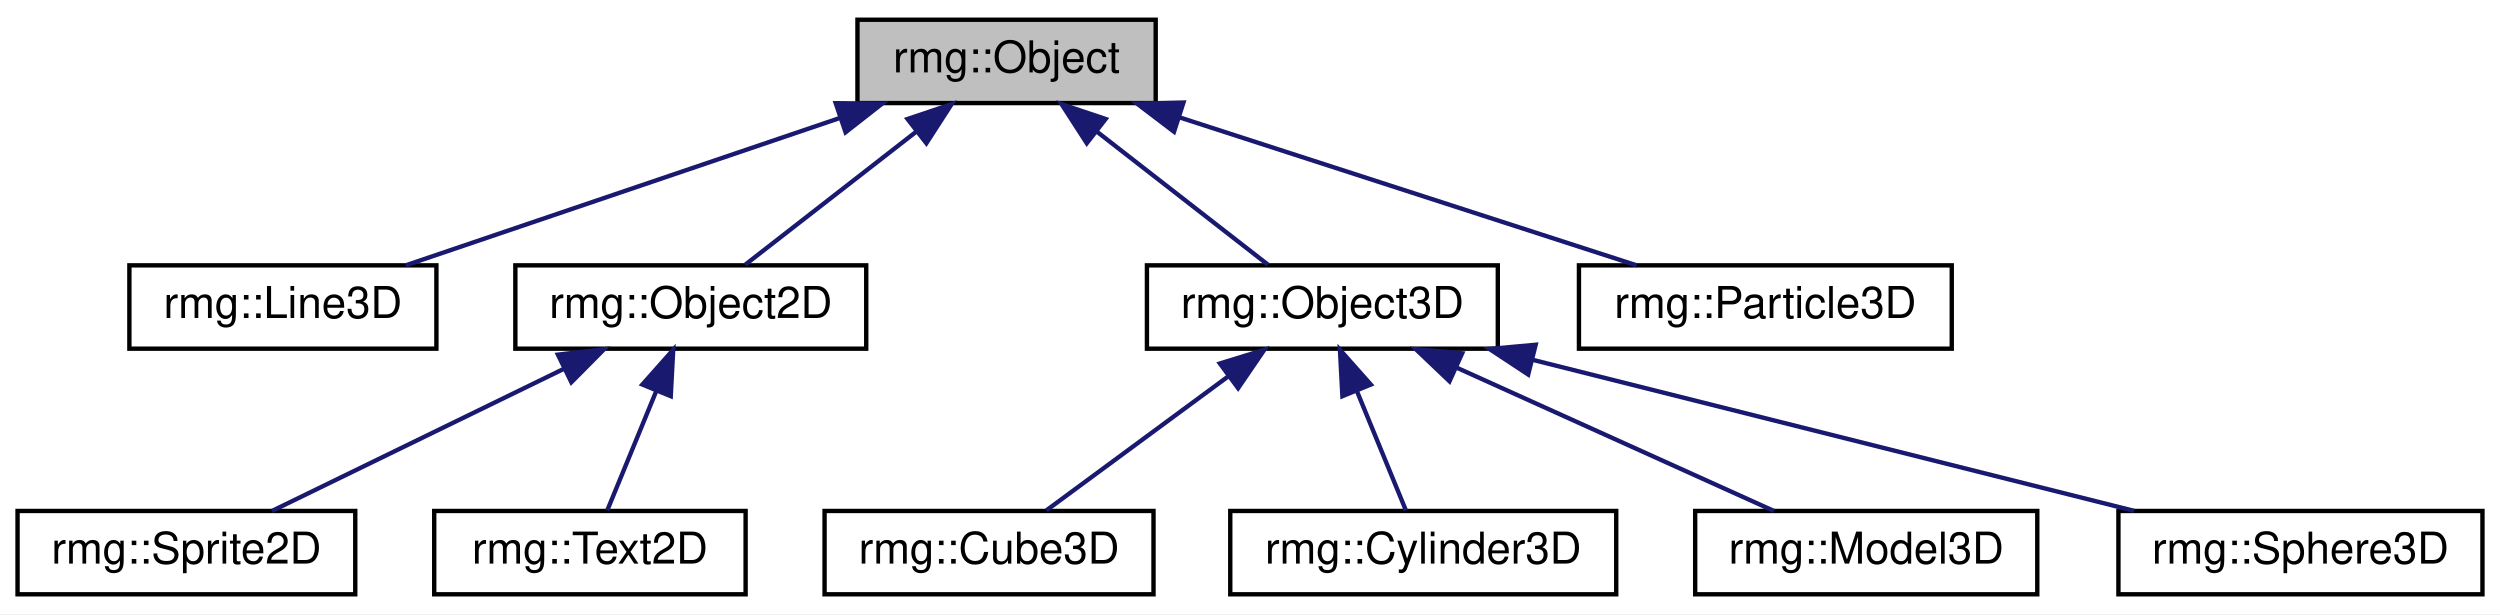
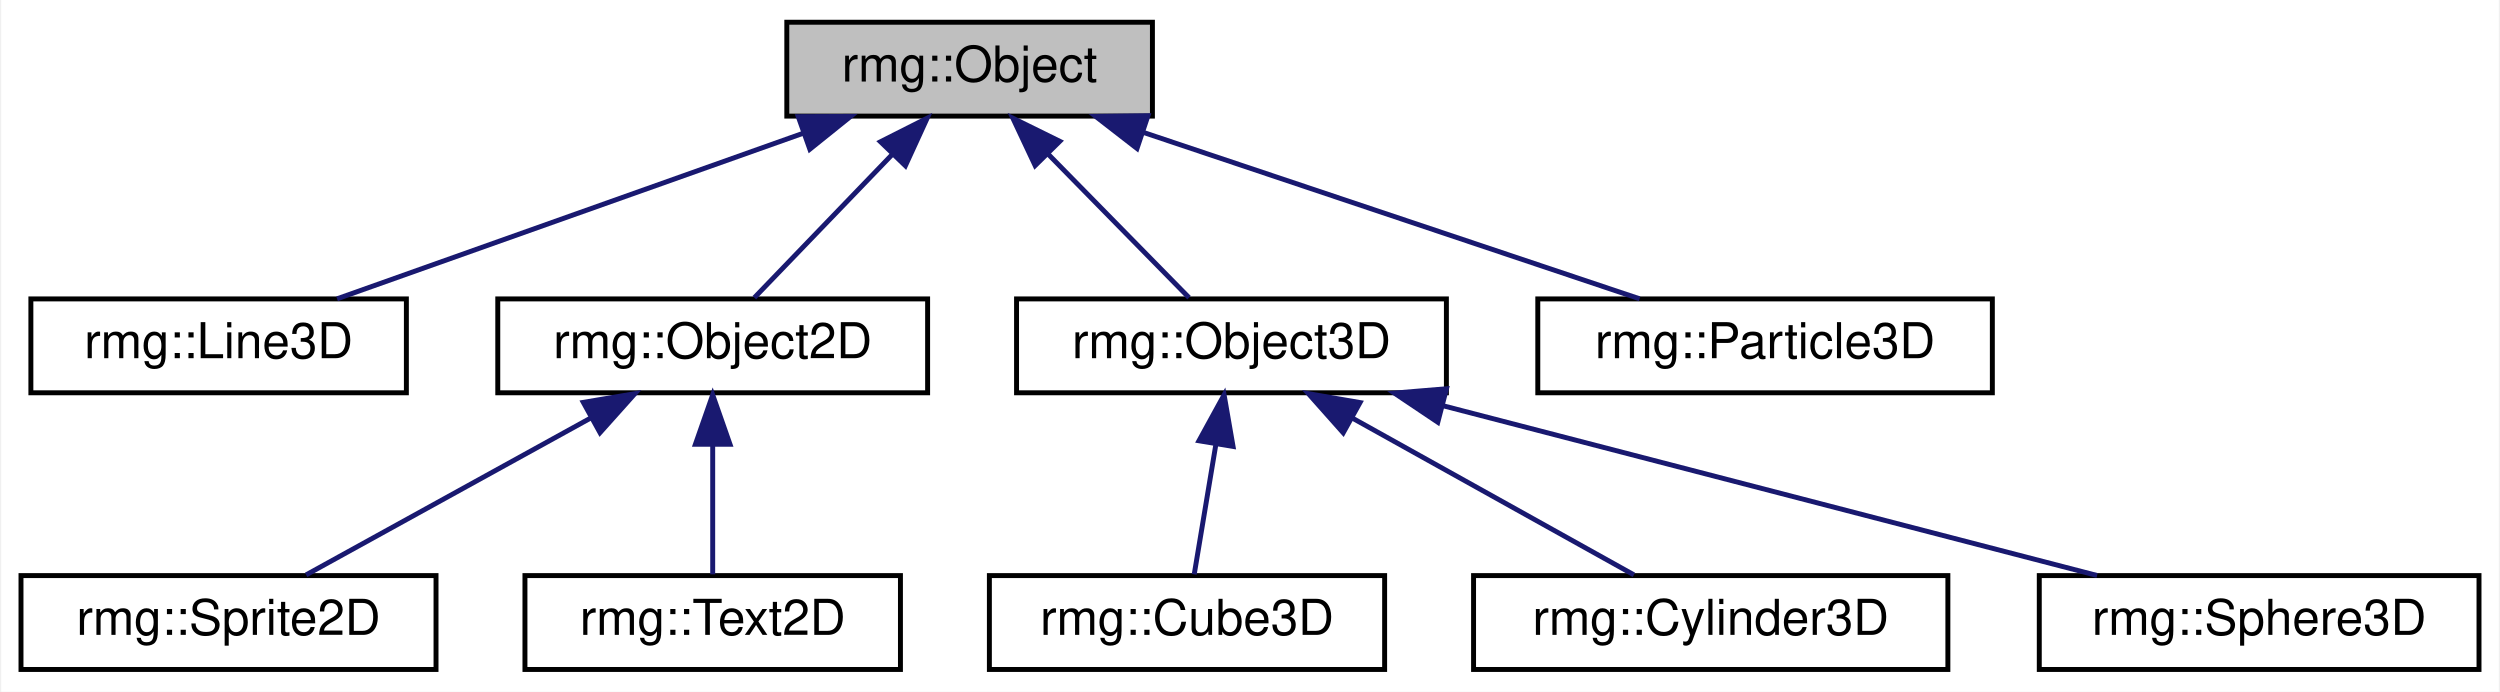
- <svg xmlns="http://www.w3.org/2000/svg" xmlns:xlink="http://www.w3.org/1999/xlink" width="570pt" height="140pt" viewBox="0.00 0.00 570.00 140.00">
+ <svg xmlns="http://www.w3.org/2000/svg" xmlns:xlink="http://www.w3.org/1999/xlink" width="506pt" height="140pt" viewBox="0.00 0.00 505.50 140.00">
  <g id="graph0" class="graph" transform="scale(1 1) rotate(0) translate(4 136)">
-     <polygon fill="#ffffff" stroke="transparent" points="-4,4 -4,-136 566,-136 566,4 -4,4" />
+     <polygon fill="white" stroke="transparent" points="-4,4 -4,-136 501.5,-136 501.5,4 -4,4" />
    <g id="node1" class="node">
-       <polygon fill="#bfbfbf" stroke="#000000" points="191.5,-112.5 191.5,-131.5 259.5,-131.5 259.5,-112.5 191.5,-112.5" />
-       <text text-anchor="middle" x="225.5" y="-119.5" font-family="Helvetica,sans-Serif" font-size="10.00" fill="#000000">rmg::Object</text>
+       <g id="a_node1">
+         <a xlink:title="A foundation of all RMG graphical object data structures.">
+           <polygon fill="#bfbfbf" stroke="black" points="155,-112.5 155,-131.5 229,-131.5 229,-112.5 155,-112.5" />
+           <text text-anchor="middle" x="192" y="-119.5" font-family="Helvetica,sans-Serif" font-size="10.00">rmg::Object</text>
+         </a>
+       </g>
    </g>
    <g id="node2" class="node">
      <g id="a_node2">
-         <a xlink:href="classrmg_1_1Line3D.html" target="_top" xlink:title="Draws a line in 3D space. ">
-           <polygon fill="#ffffff" stroke="#000000" points="25.5,-56.5 25.5,-75.5 95.5,-75.5 95.5,-56.5 25.5,-56.5" />
-           <text text-anchor="middle" x="60.5" y="-63.5" font-family="Helvetica,sans-Serif" font-size="10.00" fill="#000000">rmg::Line3D</text>
+         <a xlink:href="classrmg_1_1Line3D.html" target="_top" xlink:title="Draws a line in 3D space.">
+           <polygon fill="white" stroke="black" points="2,-56.5 2,-75.5 78,-75.5 78,-56.5 2,-56.5" />
+           <text text-anchor="middle" x="40" y="-63.5" font-family="Helvetica,sans-Serif" font-size="10.00">rmg::Line3D</text>
        </a>
      </g>
    </g>
    <g id="edge1" class="edge">
-       <path fill="none" stroke="#191970" d="M187.364,-109.057C157.167,-98.808 115.684,-84.729 88.494,-75.501" />
-       <polygon fill="#191970" stroke="#191970" points="186.541,-112.474 197.136,-112.373 188.791,-105.845 186.541,-112.474" />
+       <path fill="none" stroke="midnightblue" d="M158.33,-109.04C129.73,-98.88 89.39,-84.55 63.97,-75.52" />
+       <polygon fill="midnightblue" stroke="midnightblue" points="157.32,-112.39 167.92,-112.44 159.66,-105.8 157.32,-112.39" />
    </g>
    <g id="node3" class="node">
      <g id="a_node3">
-         <a xlink:href="classrmg_1_1Object2D.html" target="_top" xlink:title="2D graphics displayed on top of the 3D graphics context ">
-           <polygon fill="#ffffff" stroke="#000000" points="113.5,-56.5 113.5,-75.5 193.5,-75.5 193.5,-56.5 113.5,-56.5" />
-           <text text-anchor="middle" x="153.5" y="-63.5" font-family="Helvetica,sans-Serif" font-size="10.00" fill="#000000">rmg::Object2D</text>
+         <a xlink:href="classrmg_1_1Object2D.html" target="_top" xlink:title="2D graphics displayed on top of the 3D graphics context">
+           <polygon fill="white" stroke="black" points="96.5,-56.5 96.5,-75.5 183.5,-75.5 183.5,-56.5 96.5,-56.5" />
+           <text text-anchor="middle" x="140" y="-63.5" font-family="Helvetica,sans-Serif" font-size="10.00">rmg::Object2D</text>
        </a>
      </g>
    </g>
    <g id="edge2" class="edge">
-       <path fill="none" stroke="#191970" d="M204.836,-105.928C192.251,-96.14 176.591,-83.96 165.898,-75.643" />
-       <polygon fill="#191970" stroke="#191970" points="202.916,-108.869 212.959,-112.246 207.214,-103.343 202.916,-108.869" />
+       <path fill="none" stroke="midnightblue" d="M176.32,-104.72C167.16,-95.2 155.95,-83.56 148.43,-75.75" />
+       <polygon fill="midnightblue" stroke="midnightblue" points="173.96,-107.31 183.41,-112.08 179,-102.45 173.96,-107.31" />
    </g>
    <g id="node6" class="node">
      <g id="a_node6">
-         <a xlink:href="classrmg_1_1Object3D.html" target="_top" xlink:title="3D object whose model and appearance can be controlled quickly ">
-           <polygon fill="#ffffff" stroke="#000000" points="257.5,-56.5 257.5,-75.5 337.5,-75.5 337.5,-56.5 257.5,-56.5" />
-           <text text-anchor="middle" x="297.5" y="-63.5" font-family="Helvetica,sans-Serif" font-size="10.00" fill="#000000">rmg::Object3D</text>
+         <a xlink:href="classrmg_1_1Object3D.html" target="_top" xlink:title="3D object whose model and appearance can be controlled quickly">
+           <polygon fill="white" stroke="black" points="201.5,-56.5 201.5,-75.5 288.5,-75.5 288.5,-56.5 201.5,-56.5" />
+           <text text-anchor="middle" x="245" y="-63.5" font-family="Helvetica,sans-Serif" font-size="10.00">rmg::Object3D</text>
        </a>
      </g>
    </g>
    <g id="edge5" class="edge">
-       <path fill="none" stroke="#191970" d="M246.164,-105.928C258.749,-96.14 274.409,-83.96 285.102,-75.643" />
-       <polygon fill="#191970" stroke="#191970" points="243.786,-103.343 238.041,-112.246 248.084,-108.869 243.786,-103.343" />
+       <path fill="none" stroke="midnightblue" d="M207.98,-104.72C217.32,-95.2 228.75,-83.56 236.41,-75.75" />
+       <polygon fill="midnightblue" stroke="midnightblue" points="205.26,-102.49 200.75,-112.08 210.25,-107.4 205.26,-102.49" />
    </g>
-     <g id="node11" class="node">
-       <g id="a_node11">
-         <a xlink:href="classrmg_1_1Particle3D.html" target="_top" xlink:title="2D graphics displayed in terms of 3D space ">
-           <polygon fill="#ffffff" stroke="#000000" points="356,-56.5 356,-75.5 441,-75.5 441,-56.5 356,-56.5" />
-           <text text-anchor="middle" x="398.5" y="-63.5" font-family="Helvetica,sans-Serif" font-size="10.00" fill="#000000">rmg::Particle3D</text>
+     <g id="node10" class="node">
+       <g id="a_node10">
+         <a xlink:href="classrmg_1_1Particle3D.html" target="_top" xlink:title="2D graphics displayed in terms of 3D space">
+           <polygon fill="white" stroke="black" points="307,-56.5 307,-75.5 399,-75.5 399,-56.5 307,-56.5" />
+           <text text-anchor="middle" x="353" y="-63.5" font-family="Helvetica,sans-Serif" font-size="10.00">rmg::Particle3D</text>
        </a>
      </g>
    </g>
-     <g id="edge10" class="edge">
-       <path fill="none" stroke="#191970" d="M265.072,-109.191C296.767,-98.931 340.517,-84.769 369.148,-75.501" />
-       <polygon fill="#191970" stroke="#191970" points="263.676,-105.964 255.24,-112.373 265.832,-112.623 263.676,-105.964" />
+     <g id="edge9" class="edge">
+       <path fill="none" stroke="midnightblue" d="M227.26,-109.17C257.58,-99 300.57,-84.59 327.61,-75.52" />
+       <polygon fill="midnightblue" stroke="midnightblue" points="225.88,-105.95 217.51,-112.44 228.1,-112.58 225.88,-105.95" />
    </g>
    <g id="node4" class="node">
      <g id="a_node4">
-         <a xlink:href="classrmg_1_1Sprite2D.html" target="_top" xlink:title="2D sprite images for 2D games ">
-           <polygon fill="#ffffff" stroke="#000000" points="0,-.5 0,-19.5 77,-19.5 77,-.5 0,-.5" />
-           <text text-anchor="middle" x="38.5" y="-7.5" font-family="Helvetica,sans-Serif" font-size="10.00" fill="#000000">rmg::Sprite2D</text>
+         <a xlink:href="classrmg_1_1Sprite2D.html" target="_top" xlink:title="2D sprite images for 2D games">
+           <polygon fill="white" stroke="black" points="0,-0.5 0,-19.5 84,-19.5 84,-0.5 0,-0.5" />
+           <text text-anchor="middle" x="42" y="-7.5" font-family="Helvetica,sans-Serif" font-size="10.00">rmg::Sprite2D</text>
        </a>
      </g>
    </g>
    <g id="edge3" class="edge">
-       <path fill="none" stroke="#191970" d="M124.697,-51.974C103.875,-41.835 76.302,-28.408 58.011,-19.501" />
-       <polygon fill="#191970" stroke="#191970" points="123.208,-55.142 133.731,-56.373 126.272,-48.848 123.208,-55.142" />
+       <path fill="none" stroke="midnightblue" d="M115.41,-51.45C97.32,-41.48 73.27,-28.23 57.71,-19.65" />
+       <polygon fill="midnightblue" stroke="midnightblue" points="113.81,-54.56 124.25,-56.32 117.19,-48.43 113.81,-54.56" />
    </g>
    <g id="node5" class="node">
      <g id="a_node5">
-         <a xlink:href="classrmg_1_1Text2D.html" target="_top" xlink:title="Renders text as an 2D object. ">
-           <polygon fill="#ffffff" stroke="#000000" points="95,-.5 95,-19.5 166,-19.5 166,-.5 95,-.5" />
-           <text text-anchor="middle" x="130.5" y="-7.5" font-family="Helvetica,sans-Serif" font-size="10.00" fill="#000000">rmg::Text2D</text>
+         <a xlink:href="classrmg_1_1Text2D.html" target="_top" xlink:title="Renders text as an 2D object.">
+           <polygon fill="white" stroke="black" points="102,-0.5 102,-19.5 178,-19.5 178,-0.5 102,-0.5" />
+           <text text-anchor="middle" x="140" y="-7.5" font-family="Helvetica,sans-Serif" font-size="10.00">rmg::Text2D</text>
        </a>
      </g>
    </g>
    <g id="edge4" class="edge">
-       <path fill="none" stroke="#191970" d="M145.593,-46.749C141.838,-37.606 137.515,-27.08 134.46,-19.643" />
-       <polygon fill="#191970" stroke="#191970" points="142.457,-48.325 149.494,-56.245 148.932,-45.666 142.457,-48.325" />
+       <path fill="none" stroke="midnightblue" d="M140,-45.8C140,-36.91 140,-26.78 140,-19.75" />
+       <polygon fill="midnightblue" stroke="midnightblue" points="136.5,-46.08 140,-56.08 143.5,-46.08 136.5,-46.08" />
    </g>
    <g id="node7" class="node">
      <g id="a_node7">
-         <a xlink:href="classrmg_1_1Cube3D.html" target="_top" xlink:title="Visual 3D cube model. ">
-           <polygon fill="#ffffff" stroke="#000000" points="184,-.5 184,-19.5 259,-19.5 259,-.5 184,-.5" />
-           <text text-anchor="middle" x="221.5" y="-7.5" font-family="Helvetica,sans-Serif" font-size="10.00" fill="#000000">rmg::Cube3D</text>
+         <a xlink:href="classrmg_1_1Cube3D.html" target="_top" xlink:title="Visual 3D cube model.">
+           <polygon fill="white" stroke="black" points="196,-0.5 196,-19.5 276,-19.5 276,-0.5 196,-0.5" />
+           <text text-anchor="middle" x="236" y="-7.5" font-family="Helvetica,sans-Serif" font-size="10.00">rmg::Cube3D</text>
        </a>
      </g>
    </g>
    <g id="edge6" class="edge">
-       <path fill="none" stroke="#191970" d="M276.07,-50.21C262.722,-40.374 245.982,-28.039 234.587,-19.643" />
-       <polygon fill="#191970" stroke="#191970" points="274.135,-53.131 284.262,-56.245 278.287,-47.496 274.135,-53.131" />
+       <path fill="none" stroke="midnightblue" d="M241.85,-46.1C240.36,-37.14 238.64,-26.86 237.46,-19.75" />
+       <polygon fill="midnightblue" stroke="midnightblue" points="238.42,-46.79 243.51,-56.08 245.32,-45.64 238.42,-46.79" />
    </g>
    <g id="node8" class="node">
      <g id="a_node8">
-         <a xlink:href="classrmg_1_1Cylinder3D.html" target="_top" xlink:title="Visual cylinder model. ">
-           <polygon fill="#ffffff" stroke="#000000" points="276.5,-.5 276.5,-19.5 364.5,-19.5 364.5,-.5 276.5,-.5" />
-           <text text-anchor="middle" x="320.5" y="-7.5" font-family="Helvetica,sans-Serif" font-size="10.00" fill="#000000">rmg::Cylinder3D</text>
+         <a xlink:href="classrmg_1_1Cylinder3D.html" target="_top" xlink:title="Visual cylinder model.">
+           <polygon fill="white" stroke="black" points="294,-0.5 294,-19.5 390,-19.5 390,-0.5 294,-0.5" />
+           <text text-anchor="middle" x="342" y="-7.5" font-family="Helvetica,sans-Serif" font-size="10.00">rmg::Cylinder3D</text>
        </a>
      </g>
    </g>
    <g id="edge7" class="edge">
-       <path fill="none" stroke="#191970" d="M305.407,-46.749C309.162,-37.606 313.485,-27.08 316.54,-19.643" />
-       <polygon fill="#191970" stroke="#191970" points="302.068,-45.666 301.506,-56.245 308.543,-48.325 302.068,-45.666" />
+       <path fill="none" stroke="midnightblue" d="M269.34,-51.45C287.24,-41.48 311.05,-28.23 326.45,-19.65" />
+       <polygon fill="midnightblue" stroke="midnightblue" points="267.62,-48.4 260.58,-56.32 271.02,-54.52 267.62,-48.4" />
    </g>
    <g id="node9" class="node">
      <g id="a_node9">
-         <a xlink:href="classrmg_1_1Model3D.html" target="_top" xlink:title="3D object loaded from file other than basic geometries ">
-           <polygon fill="#ffffff" stroke="#000000" points="382.5,-.5 382.5,-19.5 460.5,-19.5 460.5,-.5 382.5,-.5" />
-           <text text-anchor="middle" x="421.5" y="-7.5" font-family="Helvetica,sans-Serif" font-size="10.00" fill="#000000">rmg::Model3D</text>
+         <a xlink:href="classrmg_1_1Sphere3D.html" target="_top" xlink:title="Visual sphere model.">
+           <polygon fill="white" stroke="black" points="408.5,-0.5 408.5,-19.5 497.5,-19.5 497.5,-0.5 408.5,-0.5" />
+           <text text-anchor="middle" x="453" y="-7.5" font-family="Helvetica,sans-Serif" font-size="10.00">rmg::Sphere3D</text>
        </a>
      </g>
    </g>
    <g id="edge8" class="edge">
-       <path fill="none" stroke="#191970" d="M327.952,-52.247C350.472,-42.077 380.562,-28.488 400.462,-19.501" />
-       <polygon fill="#191970" stroke="#191970" points="326.49,-49.068 318.816,-56.373 329.371,-55.447 326.49,-49.068" />
-     </g>
-     <g id="node10" class="node">
-       <g id="a_node10">
-         <a xlink:href="classrmg_1_1Sphere3D.html" target="_top" xlink:title="Visual sphere model. ">
-           <polygon fill="#ffffff" stroke="#000000" points="479,-.5 479,-19.5 562,-19.5 562,-.5 479,-.5" />
-           <text text-anchor="middle" x="520.5" y="-7.5" font-family="Helvetica,sans-Serif" font-size="10.00" fill="#000000">rmg::Sphere3D</text>
-         </a>
-       </g>
-     </g>
-     <g id="edge9" class="edge">
-       <path fill="none" stroke="#191970" d="M345.357,-53.982C386.389,-43.678 444.708,-29.033 482.575,-19.524" />
-       <polygon fill="#191970" stroke="#191970" points="344.428,-50.607 335.582,-56.437 346.133,-57.396 344.428,-50.607" />
+       <path fill="none" stroke="midnightblue" d="M287.78,-53.89C327.06,-43.7 384.43,-28.8 420.2,-19.52" />
+       <polygon fill="midnightblue" stroke="midnightblue" points="286.76,-50.54 277.96,-56.44 288.52,-57.32 286.76,-50.54" />
    </g>
  </g>
</svg>
